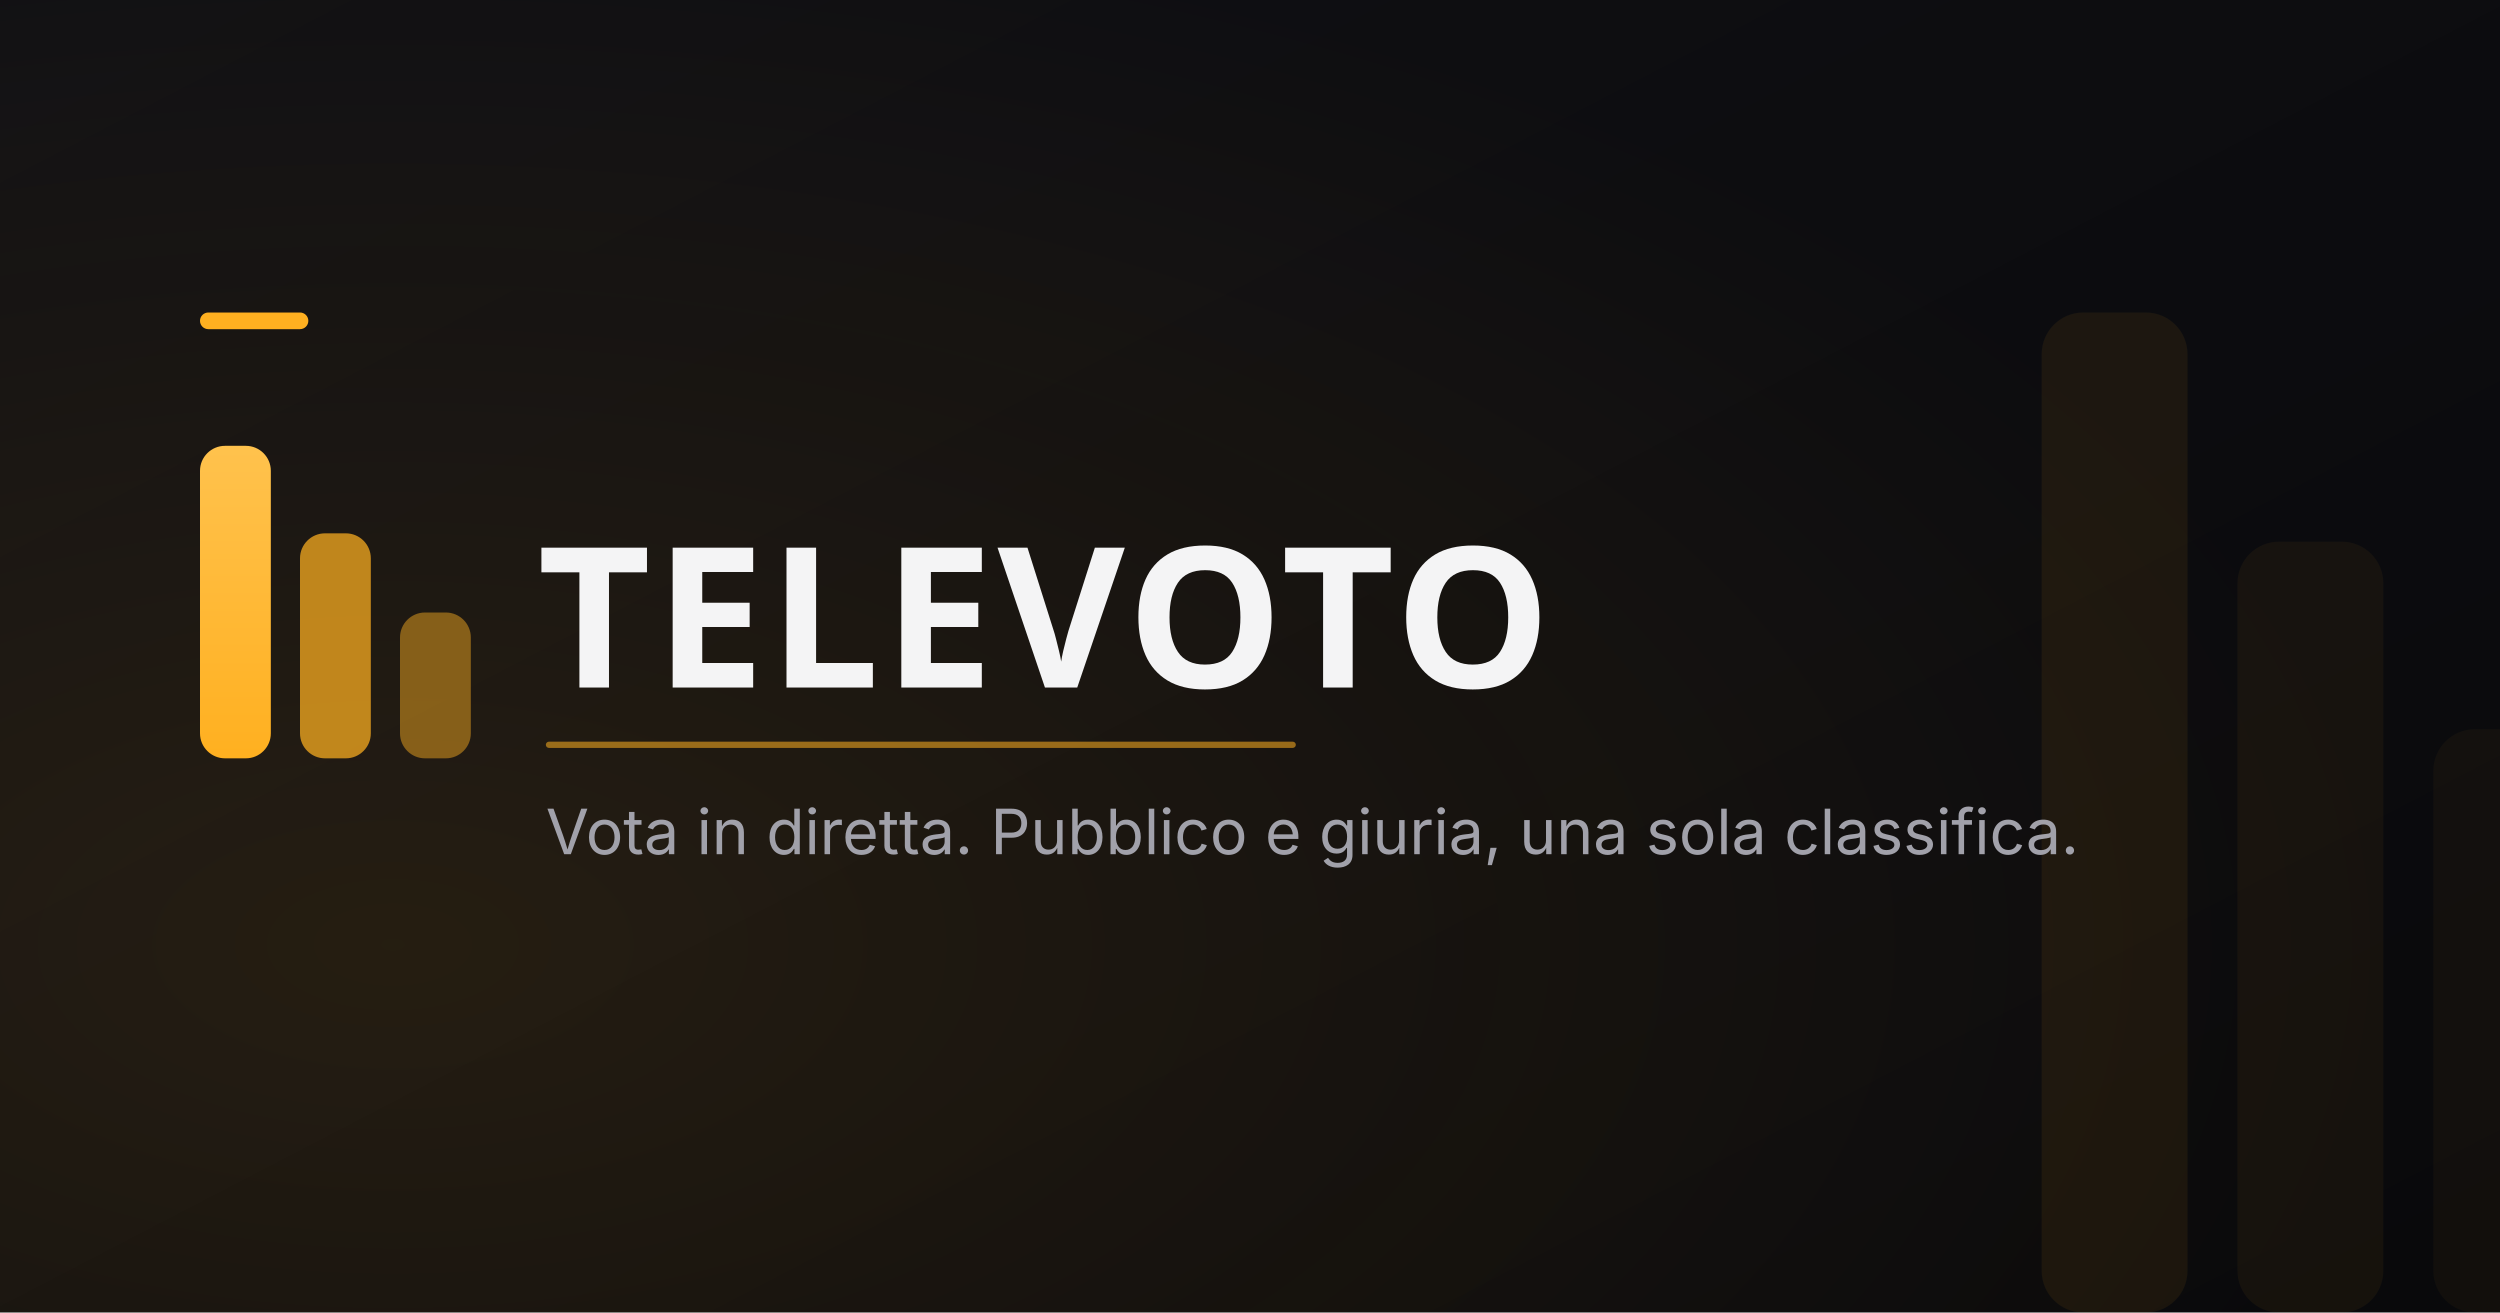
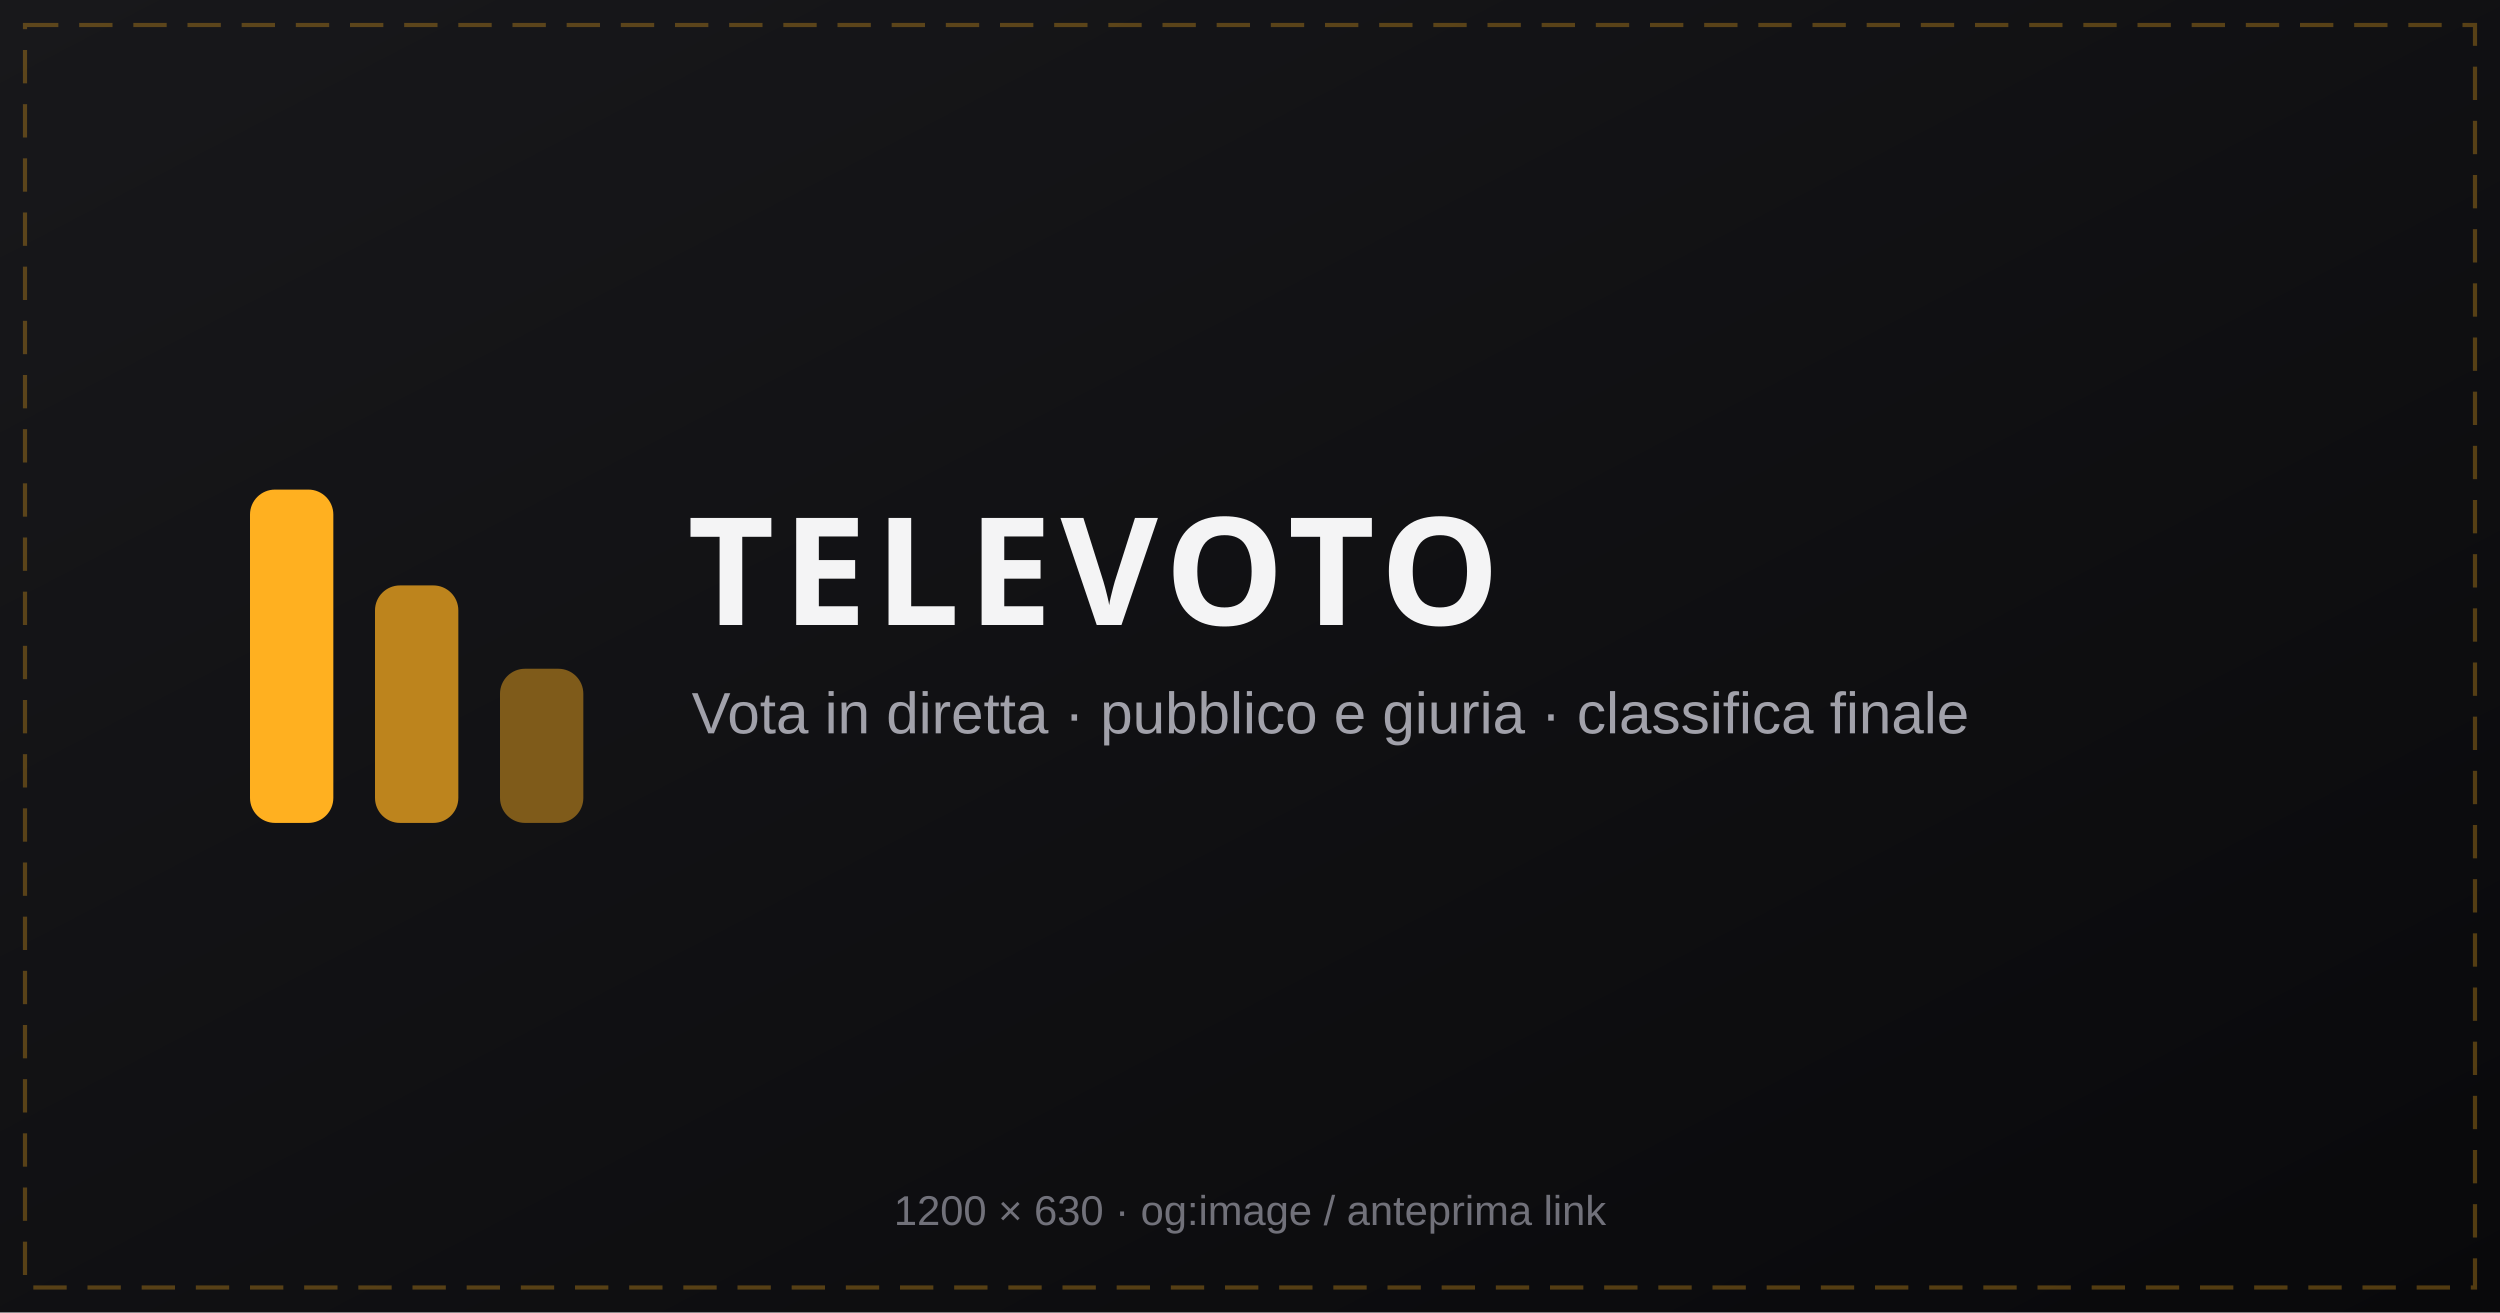
- <svg xmlns="http://www.w3.org/2000/svg" width="1200" height="630" viewBox="0 0 1200 630" role="img" aria-label="Televoto — vota in diretta">
+ <svg xmlns="http://www.w3.org/2000/svg" width="1200" height="630" viewBox="0 0 1200 630" role="img" aria-label="Immagine anteprima social — segnaposto">
  <defs>
-     <linearGradient id="ogbg" x1="0" y1="0" x2="1" y2="1">
-       <stop offset="0" stop-color="#101014" />
+     <linearGradient id="bg" x1="0" y1="0" x2="1" y2="1">
+       <stop offset="0" stop-color="#18181b" />
      <stop offset="1" stop-color="#09090b" />
    </linearGradient>
-     <radialGradient id="ogpool" cx="0.16" cy="0.72" r="0.8">
-       <stop offset="0" stop-color="#ffb020" stop-opacity="0.10" />
-       <stop offset="1" stop-color="#ffb020" stop-opacity="0" />
-     </radialGradient>
-     <linearGradient id="ogbar" x1="0" y1="0" x2="0" y2="1">
-       <stop offset="0" stop-color="#ffc24d" />
-       <stop offset="1" stop-color="#ffb020" />
-     </linearGradient>
  </defs>
-   <rect width="1200" height="630" fill="url(#ogbg)" />
-   <rect width="1200" height="630" fill="url(#ogpool)" />
-   <g opacity="0.5">
-     <rect x="980" y="150" width="70" height="480" rx="20" fill="#ffb020" opacity="0.14" />
-     <rect x="1074" y="260" width="70" height="370" rx="20" fill="#ffb020" opacity="0.10" />
-     <rect x="1168" y="350" width="70" height="280" rx="20" fill="#ffb020" opacity="0.07" />
+   <rect width="1200" height="630" fill="url(#bg)" />
+   <rect x="12" y="12" width="1176" height="606" fill="none" stroke="#ffb020" stroke-opacity="0.3" stroke-width="2" stroke-dasharray="16 10" />
+   <g transform="translate(120,235)" fill="#ffb020">
+     <rect x="0" y="0" width="40" height="160" rx="12" />
+     <rect x="60" y="46" width="40" height="114" rx="12" opacity="0.72" />
+     <rect x="120" y="86" width="40" height="74" rx="12" opacity="0.46" />
  </g>
-   <rect x="96" y="150" width="52" height="8" rx="4" fill="#ffb020" />
-   <g transform="translate(96,214)">
-     <rect x="0" y="0" width="34" height="150" rx="12" fill="url(#ogbar)" />
-     <rect x="48" y="42" width="34" height="108" rx="12" fill="#ffb020" opacity="0.72" />
-     <rect x="96" y="80" width="34" height="70" rx="12" fill="#ffb020" opacity="0.46" />
-   </g>
-   <text x="258" y="330" font-family="'Space Grotesk','Segoe UI',system-ui,sans-serif" font-size="94" font-weight="700" fill="#f4f4f5" letter-spacing="2">TELEVOTO</text>
-   <rect x="262" y="356" width="360" height="3" rx="1.5" fill="#ffb020" opacity="0.55" />
-   <text x="262" y="410" font-family="'Inter','Segoe UI',system-ui,sans-serif" font-size="30" fill="#a1a1aa">Vota in diretta. Pubblico e giuria, una sola classifica.</text>
+   <text x="330" y="300" font-family="'Space Grotesk','Segoe UI',sans-serif" font-size="72" font-weight="700" fill="#f4f4f5" letter-spacing="4">TELEVOTO</text>
+   <text x="332" y="352" font-family="'Segoe UI',Arial,sans-serif" font-size="28" fill="#a1a1aa">Vota in diretta · pubblico e giuria · classifica finale</text>
+   <text x="600" y="588" text-anchor="middle" font-family="'Segoe UI',Arial,sans-serif" font-size="20" fill="#71717a">1200 × 630 · og:image / anteprima link</text>
</svg>
